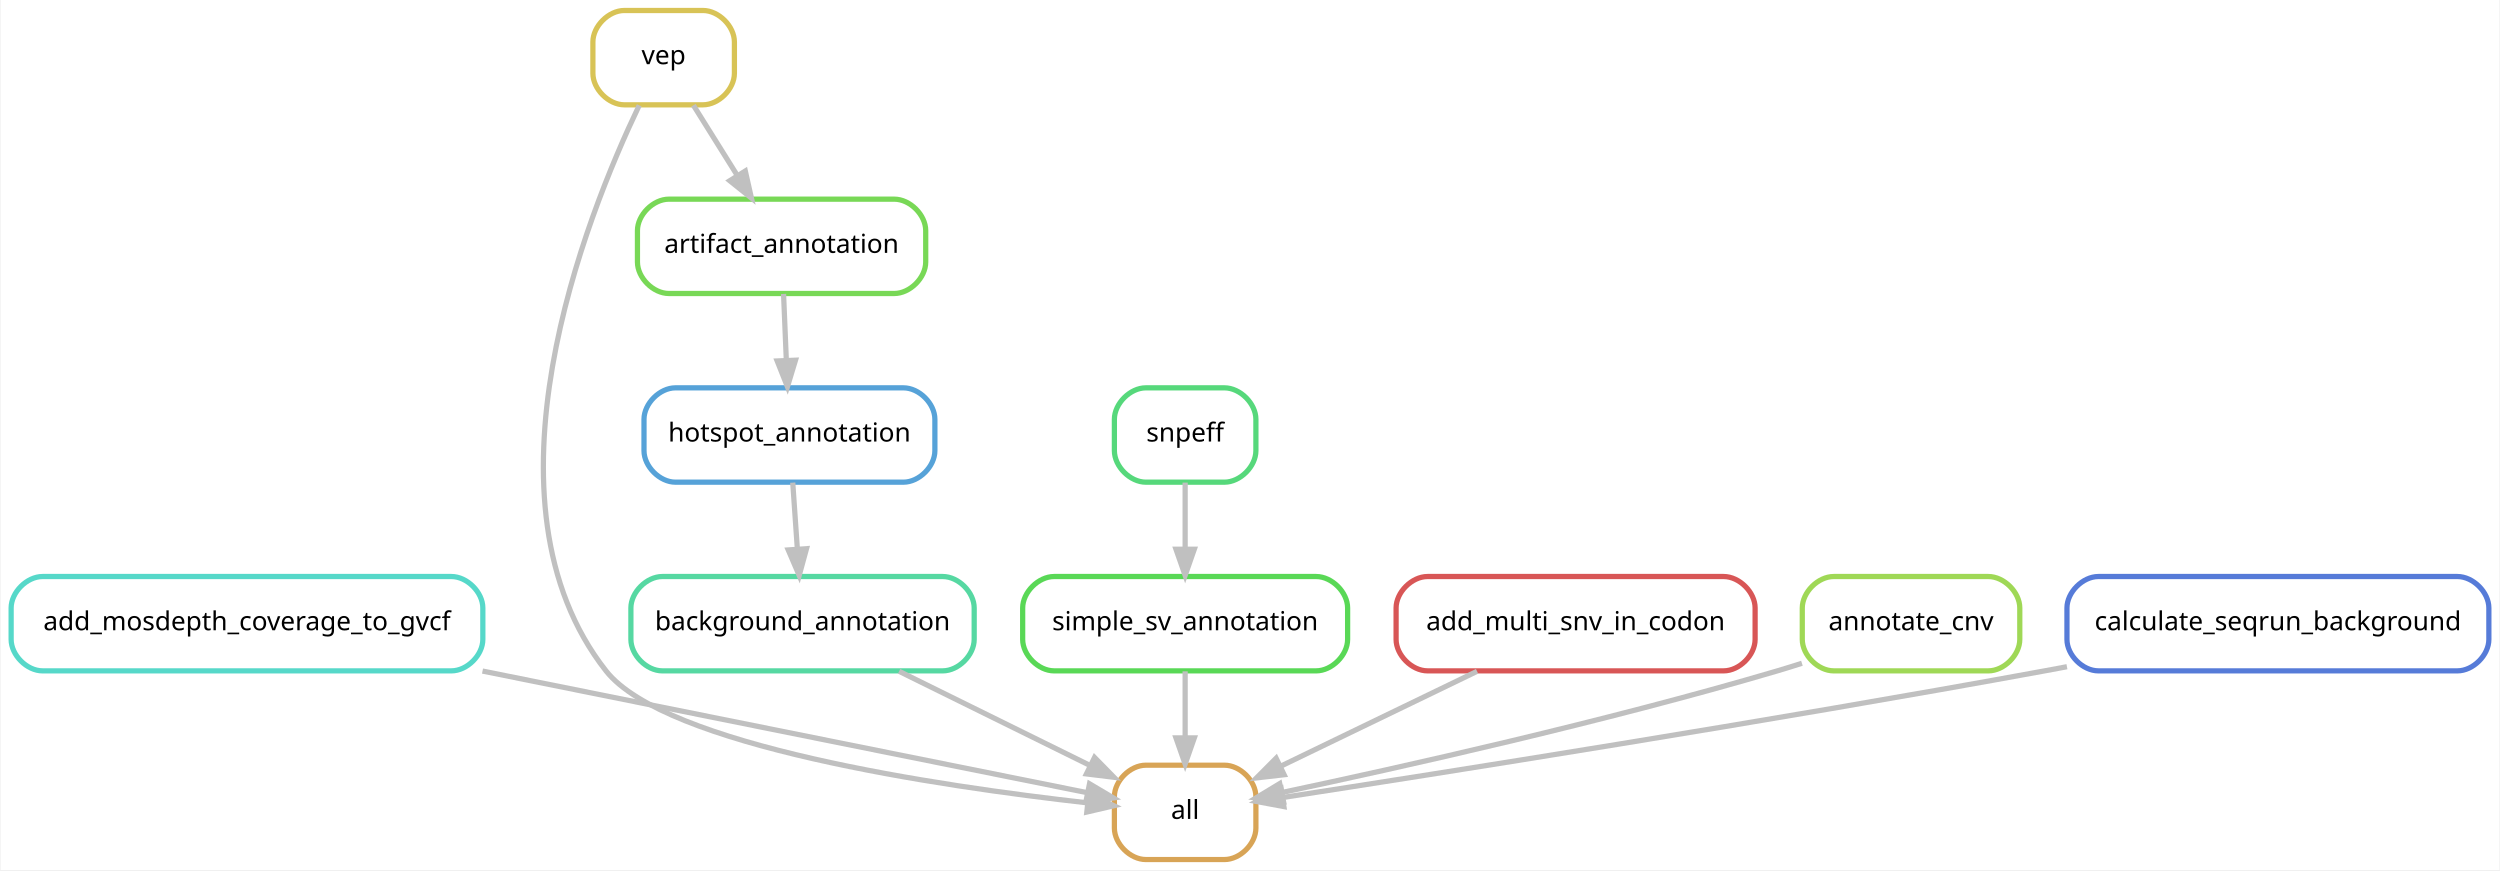
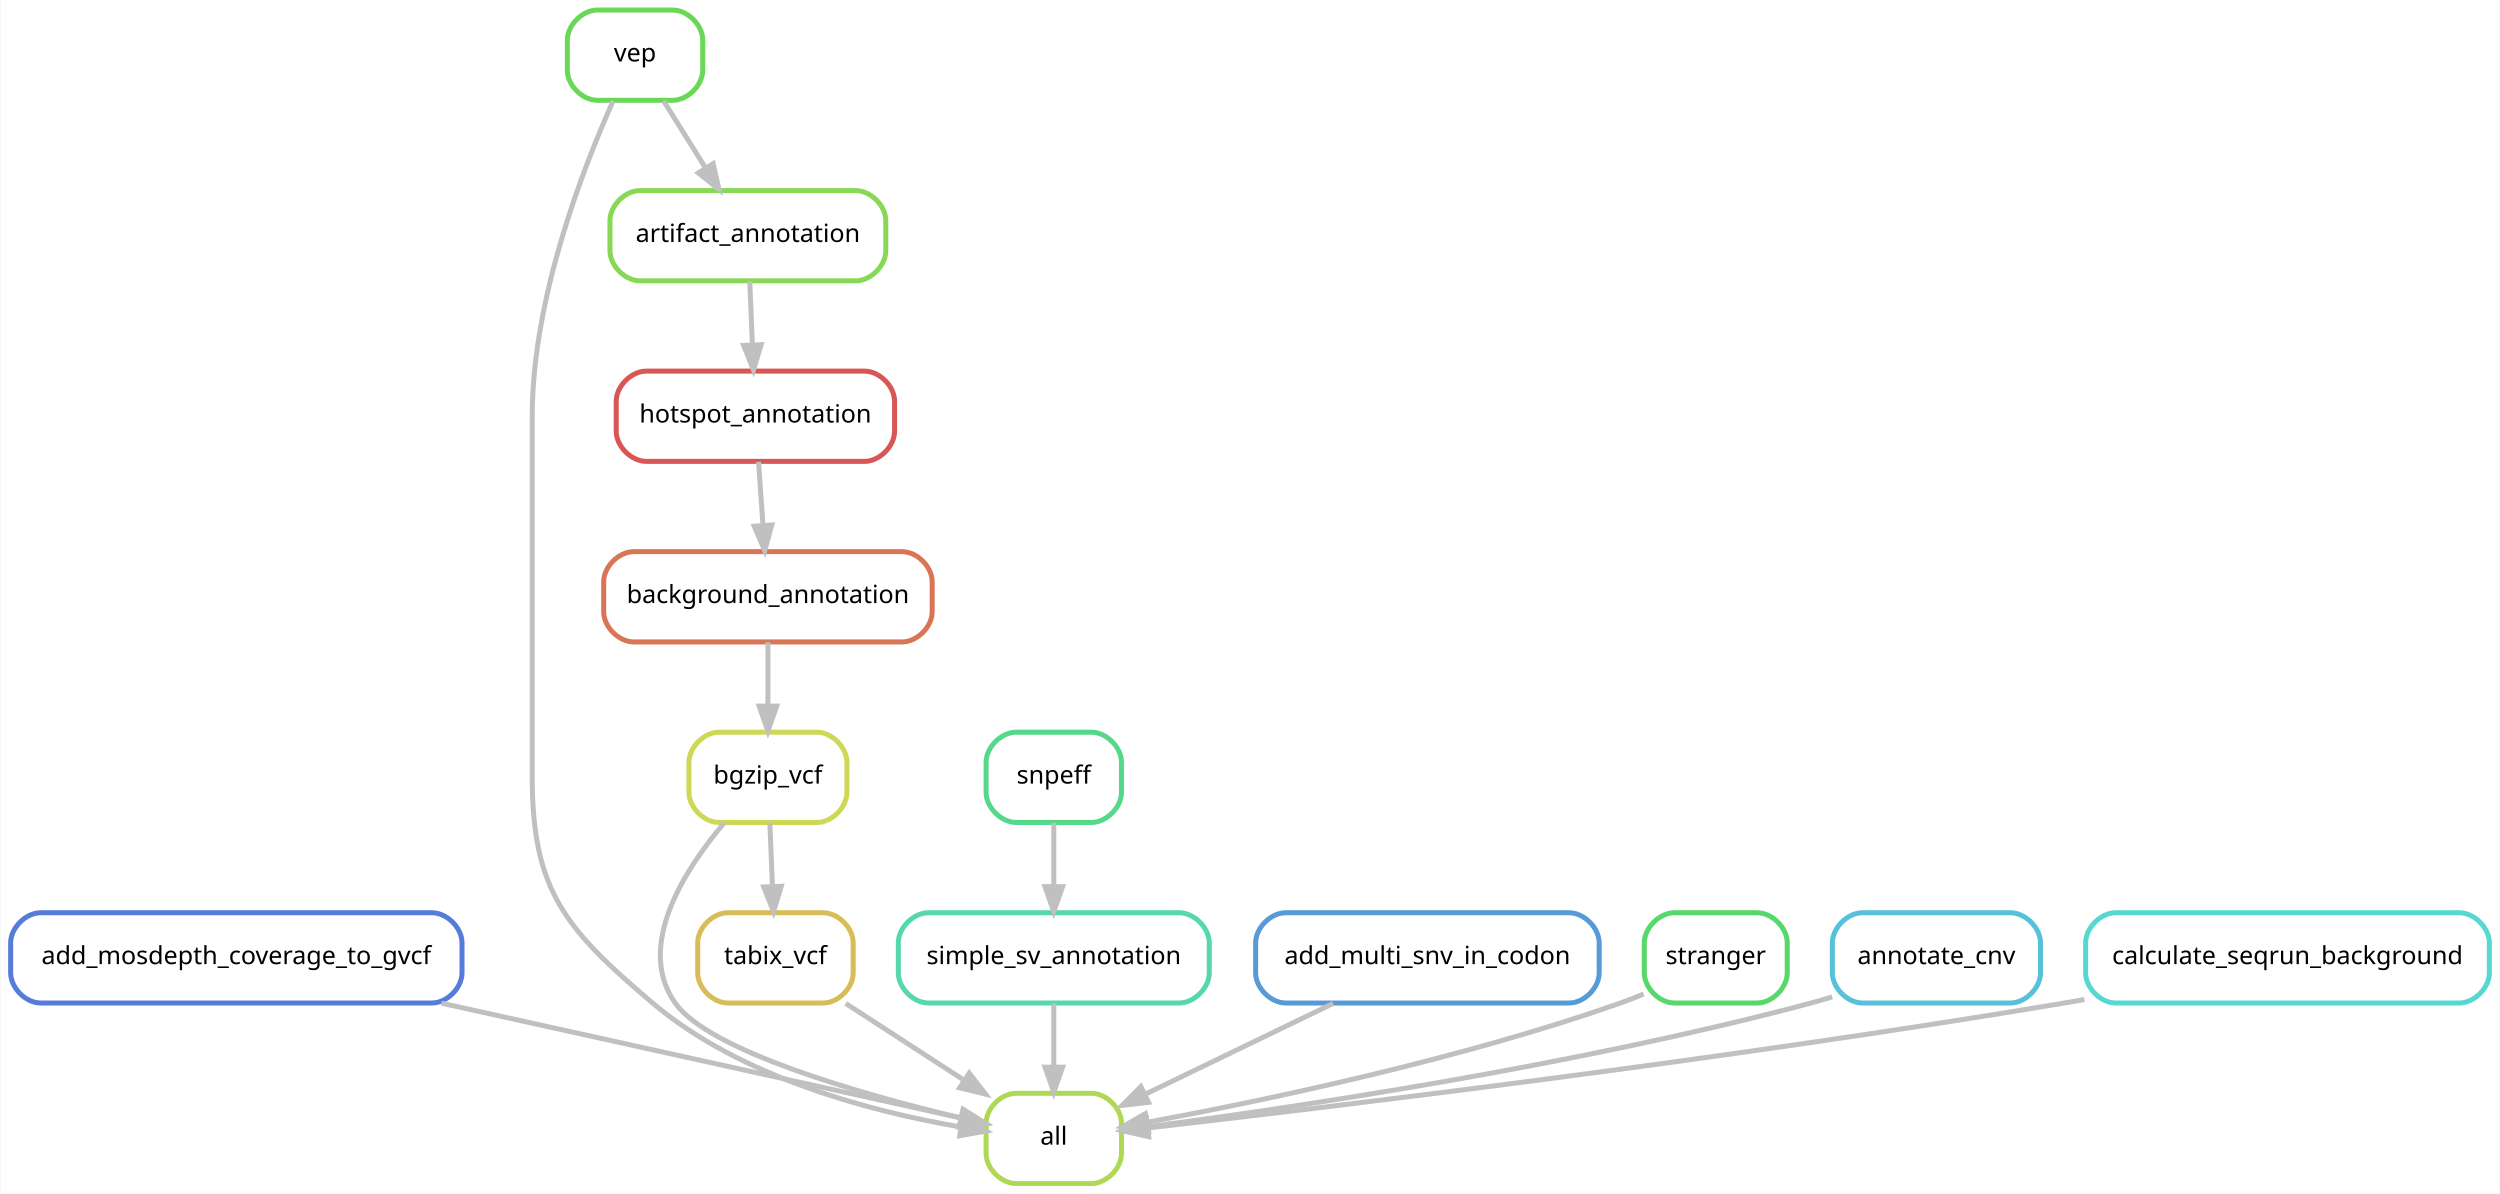
- <svg xmlns="http://www.w3.org/2000/svg" width="954pt" height="332pt" viewBox="0.00 0.00 953.50 332.00">
-   <g id="graph0" class="graph" transform="scale(1 1) rotate(0) translate(4 328)">
-     <polygon fill="#ffffff" stroke="transparent" points="-4,4 -4,-328 949.5,-328 949.5,4 -4,4" />
+ <svg xmlns="http://www.w3.org/2000/svg" width="997pt" height="476pt" viewBox="0.00 0.00 996.50 476.00">
+   <g id="graph0" class="graph" transform="scale(1 1) rotate(0) translate(4 472)">
+     <polygon fill="#ffffff" stroke="transparent" points="-4,4 -4,-472 992.5,-472 992.5,4 -4,4" />
    <g id="node1" class="node">
-       <path fill="none" stroke="#d8a456" stroke-width="2" d="M463,-36C463,-36 433,-36 433,-36 427,-36 421,-30 421,-24 421,-24 421,-12 421,-12 421,-6 427,0 433,0 433,0 463,0 463,0 469,0 475,-6 475,-12 475,-12 475,-24 475,-24 475,-30 469,-36 463,-36" />
-       <text text-anchor="middle" x="448" y="-15.5" font-family="sans" font-size="10.00" fill="#000000">all</text>
+       <path fill="none" stroke="#afd856" stroke-width="2" d="M431,-36C431,-36 401,-36 401,-36 395,-36 389,-30 389,-24 389,-24 389,-12 389,-12 389,-6 395,0 401,0 401,0 431,0 431,0 437,0 443,-6 443,-12 443,-12 443,-24 443,-24 443,-30 437,-36 431,-36" />
+       <text text-anchor="middle" x="416" y="-15.5" font-family="sans" font-size="10.00" fill="#000000">all</text>
    </g>
    <g id="node2" class="node">
-       <path fill="none" stroke="#56d8c9" stroke-width="2" d="M168,-108C168,-108 12,-108 12,-108 6,-108 0,-102 0,-96 0,-96 0,-84 0,-84 0,-78 6,-72 12,-72 12,-72 168,-72 168,-72 174,-72 180,-78 180,-84 180,-84 180,-96 180,-96 180,-102 174,-108 168,-108" />
+       <path fill="none" stroke="#567bd8" stroke-width="2" d="M168,-108C168,-108 12,-108 12,-108 6,-108 0,-102 0,-96 0,-96 0,-84 0,-84 0,-78 6,-72 12,-72 12,-72 168,-72 168,-72 174,-72 180,-78 180,-84 180,-84 180,-96 180,-96 180,-102 174,-108 168,-108" />
      <text text-anchor="middle" x="90" y="-87.5" font-family="sans" font-size="10.00" fill="#000000">add_mosdepth_coverage_to_gvcf</text>
    </g>
-     <g id="edge6" class="edge">
-       <path fill="none" stroke="#c0c0c0" stroke-width="2" d="M179.876,-71.924C254.401,-56.936 356.597,-36.383 410.767,-25.488" />
-       <polygon fill="#c0c0c0" stroke="#c0c0c0" stroke-width="2" points="411.509,-28.909 420.622,-23.506 410.128,-22.047 411.509,-28.909" />
+     <g id="edge9" class="edge">
+       <path fill="none" stroke="#c0c0c0" stroke-width="2" d="M171.843,-71.924C238.226,-57.263 328.721,-37.276 378.807,-26.214" />
+       <polygon fill="#c0c0c0" stroke="#c0c0c0" stroke-width="2" points="379.848,-29.569 388.858,-23.994 378.339,-22.734 379.848,-29.569" />
    </g>
    <g id="node3" class="node">
-       <path fill="none" stroke="#d8c356" stroke-width="2" d="M264,-324C264,-324 234,-324 234,-324 228,-324 222,-318 222,-312 222,-312 222,-300 222,-300 222,-294 228,-288 234,-288 234,-288 264,-288 264,-288 270,-288 276,-294 276,-300 276,-300 276,-312 276,-312 276,-318 270,-324 264,-324" />
-       <text text-anchor="middle" x="249" y="-303.5" font-family="sans" font-size="10.00" fill="#000000">vep</text>
+       <path fill="none" stroke="#68d856" stroke-width="2" d="M264,-468C264,-468 234,-468 234,-468 228,-468 222,-462 222,-456 222,-456 222,-444 222,-444 222,-438 228,-432 234,-432 234,-432 264,-432 264,-432 270,-432 276,-438 276,-444 276,-444 276,-456 276,-456 276,-462 270,-468 264,-468" />
+       <text text-anchor="middle" x="249" y="-447.5" font-family="sans" font-size="10.00" fill="#000000">vep</text>
+     </g>
+     <g id="edge3" class="edge">
+       <path fill="none" stroke="#c0c0c0" stroke-width="2" d="M240.305,-431.832C228.27,-404.972 208,-352.788 208,-306 208,-306 208,-306 208,-162 208,-116.667 221.42,-101.314 256,-72 291.162,-42.192 343.49,-28.629 378.632,-22.601" />
+       <polygon fill="#c0c0c0" stroke="#c0c0c0" stroke-width="2" points="379.621,-25.988 388.948,-20.962 378.523,-19.074 379.621,-25.988" />
+     </g>
+     <g id="node9" class="node">
+       <path fill="none" stroke="#88d856" stroke-width="2" d="M337,-396C337,-396 251,-396 251,-396 245,-396 239,-390 239,-384 239,-384 239,-372 239,-372 239,-366 245,-360 251,-360 251,-360 337,-360 337,-360 343,-360 349,-366 349,-372 349,-372 349,-384 349,-384 349,-390 343,-396 337,-396" />
+       <text text-anchor="middle" x="294" y="-375.5" font-family="sans" font-size="10.00" fill="#000000">artifact_annotation</text>
+     </g>
+     <g id="edge14" class="edge">
+       <path fill="none" stroke="#c0c0c0" stroke-width="2" d="M260.355,-431.831C265.433,-423.708 271.523,-413.964 277.118,-405.012" />
+       <polygon fill="#c0c0c0" stroke="#c0c0c0" stroke-width="2" points="280.16,-406.748 282.492,-396.413 274.224,-403.038 280.16,-406.748" />
+     </g>
+     <g id="node4" class="node">
+       <path fill="none" stroke="#56d8a9" stroke-width="2" d="M466,-108C466,-108 366,-108 366,-108 360,-108 354,-102 354,-96 354,-96 354,-84 354,-84 354,-78 360,-72 366,-72 366,-72 466,-72 466,-72 472,-72 478,-78 478,-84 478,-84 478,-96 478,-96 478,-102 472,-108 466,-108" />
+       <text text-anchor="middle" x="416" y="-87.5" font-family="sans" font-size="10.00" fill="#000000">simple_sv_annotation</text>
+     </g>
+     <g id="edge5" class="edge">
+       <path fill="none" stroke="#c0c0c0" stroke-width="2" d="M416,-71.831C416,-64.131 416,-54.974 416,-46.417" />
+       <polygon fill="#c0c0c0" stroke="#c0c0c0" stroke-width="2" points="419.5,-46.413 416,-36.413 412.5,-46.413 419.5,-46.413" />
+     </g>
+     <g id="node5" class="node">
+       <path fill="none" stroke="#56d88a" stroke-width="2" d="M431,-180C431,-180 401,-180 401,-180 395,-180 389,-174 389,-168 389,-168 389,-156 389,-156 389,-150 395,-144 401,-144 401,-144 431,-144 431,-144 437,-144 443,-150 443,-156 443,-156 443,-168 443,-168 443,-174 437,-180 431,-180" />
+       <text text-anchor="middle" x="416" y="-159.5" font-family="sans" font-size="10.00" fill="#000000">snpeff</text>
+     </g>
+     <g id="edge10" class="edge">
+       <path fill="none" stroke="#c0c0c0" stroke-width="2" d="M416,-143.831C416,-136.131 416,-126.974 416,-118.417" />
+       <polygon fill="#c0c0c0" stroke="#c0c0c0" stroke-width="2" points="419.5,-118.413 416,-108.413 412.5,-118.413 419.5,-118.413" />
+     </g>
+     <g id="node6" class="node">
+       <path fill="none" stroke="#ced856" stroke-width="2" d="M321.5,-180C321.5,-180 282.5,-180 282.5,-180 276.5,-180 270.5,-174 270.5,-168 270.5,-168 270.5,-156 270.5,-156 270.5,-150 276.5,-144 282.5,-144 282.5,-144 321.5,-144 321.5,-144 327.5,-144 333.5,-150 333.5,-156 333.5,-156 333.5,-168 333.5,-168 333.5,-174 327.5,-180 321.5,-180" />
+       <text text-anchor="middle" x="302" y="-159.5" font-family="sans" font-size="10.00" fill="#000000">bgzip_vcf</text>
    </g>
    <g id="edge2" class="edge">
-       <path fill="none" stroke="#c0c0c0" stroke-width="2" d="M239.682,-287.811C219.225,-245.044 176.102,-136.832 227,-72 249.444,-43.412 353.842,-28.019 410.755,-21.625" />
-       <polygon fill="#c0c0c0" stroke="#c0c0c0" stroke-width="2" points="411.236,-25.093 420.799,-20.534 410.48,-18.134 411.236,-25.093" />
+       <path fill="none" stroke="#c0c0c0" stroke-width="2" d="M284.62,-143.91C268.478,-124.844 249.142,-94.513 265,-72 278.413,-52.958 338.798,-35.739 379.024,-26.095" />
+       <polygon fill="#c0c0c0" stroke="#c0c0c0" stroke-width="2" points="379.838,-29.499 388.775,-23.81 378.24,-22.684 379.838,-29.499" />
+     </g>
+     <g id="node10" class="node">
+       <path fill="none" stroke="#d8bc56" stroke-width="2" d="M324,-108C324,-108 286,-108 286,-108 280,-108 274,-102 274,-96 274,-96 274,-84 274,-84 274,-78 280,-72 286,-72 286,-72 324,-72 324,-72 330,-72 336,-78 336,-84 336,-84 336,-96 336,-96 336,-102 330,-108 324,-108" />
+       <text text-anchor="middle" x="305" y="-87.5" font-family="sans" font-size="10.00" fill="#000000">tabix_vcf</text>
+     </g>
+     <g id="edge15" class="edge">
+       <path fill="none" stroke="#c0c0c0" stroke-width="2" d="M302.757,-143.831C303.078,-136.131 303.459,-126.974 303.816,-118.417" />
+       <polygon fill="#c0c0c0" stroke="#c0c0c0" stroke-width="2" points="307.313,-118.55 304.233,-108.413 300.319,-118.259 307.313,-118.55" />
+     </g>
+     <g id="node7" class="node">
+       <path fill="none" stroke="#d87556" stroke-width="2" d="M355.5,-252C355.5,-252 248.5,-252 248.5,-252 242.5,-252 236.5,-246 236.5,-240 236.5,-240 236.5,-228 236.5,-228 236.5,-222 242.5,-216 248.5,-216 248.5,-216 355.5,-216 355.5,-216 361.5,-216 367.5,-222 367.5,-228 367.5,-228 367.5,-240 367.5,-240 367.5,-246 361.5,-252 355.5,-252" />
+       <text text-anchor="middle" x="302" y="-231.5" font-family="sans" font-size="10.00" fill="#000000">background_annotation</text>
+     </g>
+     <g id="edge11" class="edge">
+       <path fill="none" stroke="#c0c0c0" stroke-width="2" d="M302,-215.831C302,-208.131 302,-198.974 302,-190.417" />
+       <polygon fill="#c0c0c0" stroke="#c0c0c0" stroke-width="2" points="305.5,-190.413 302,-180.413 298.5,-190.413 305.5,-190.413" />
    </g>
    <g id="node8" class="node">
-       <path fill="none" stroke="#78d856" stroke-width="2" d="M337,-252C337,-252 251,-252 251,-252 245,-252 239,-246 239,-240 239,-240 239,-228 239,-228 239,-222 245,-216 251,-216 251,-216 337,-216 337,-216 343,-216 349,-222 349,-228 349,-228 349,-240 349,-240 349,-246 343,-252 337,-252" />
-       <text text-anchor="middle" x="294" y="-231.5" font-family="sans" font-size="10.00" fill="#000000">artifact_annotation</text>
+       <path fill="none" stroke="#d85656" stroke-width="2" d="M340.5,-324C340.5,-324 253.5,-324 253.5,-324 247.5,-324 241.5,-318 241.5,-312 241.5,-312 241.5,-300 241.5,-300 241.5,-294 247.5,-288 253.5,-288 253.5,-288 340.5,-288 340.5,-288 346.5,-288 352.5,-294 352.5,-300 352.5,-300 352.5,-312 352.5,-312 352.5,-318 346.5,-324 340.5,-324" />
+       <text text-anchor="middle" x="297" y="-303.5" font-family="sans" font-size="10.00" fill="#000000">hotspot_annotation</text>
    </g>
-     <g id="edge11" class="edge">
-       <path fill="none" stroke="#c0c0c0" stroke-width="2" d="M260.355,-287.831C265.433,-279.708 271.523,-269.964 277.118,-261.012" />
-       <polygon fill="#c0c0c0" stroke="#c0c0c0" stroke-width="2" points="280.16,-262.748 282.492,-252.413 274.224,-259.038 280.16,-262.748" />
+     <g id="edge12" class="edge">
+       <path fill="none" stroke="#c0c0c0" stroke-width="2" d="M298.262,-287.831C298.796,-280.131 299.432,-270.974 300.027,-262.417" />
+       <polygon fill="#c0c0c0" stroke="#c0c0c0" stroke-width="2" points="303.52,-262.632 300.721,-252.413 296.537,-262.147 303.52,-262.632" />
    </g>
-     <g id="node4" class="node">
-       <path fill="none" stroke="#59d856" stroke-width="2" d="M498,-108C498,-108 398,-108 398,-108 392,-108 386,-102 386,-96 386,-96 386,-84 386,-84 386,-78 392,-72 398,-72 398,-72 498,-72 498,-72 504,-72 510,-78 510,-84 510,-84 510,-96 510,-96 510,-102 504,-108 498,-108" />
-       <text text-anchor="middle" x="448" y="-87.5" font-family="sans" font-size="10.00" fill="#000000">simple_sv_annotation</text>
+     <g id="edge13" class="edge">
+       <path fill="none" stroke="#c0c0c0" stroke-width="2" d="M294.757,-359.831C295.078,-352.131 295.459,-342.974 295.816,-334.417" />
+       <polygon fill="#c0c0c0" stroke="#c0c0c0" stroke-width="2" points="299.313,-334.55 296.233,-324.413 292.319,-334.259 299.313,-334.55" />
+     </g>
+     <g id="edge1" class="edge">
+       <path fill="none" stroke="#c0c0c0" stroke-width="2" d="M333.01,-71.831C347.291,-62.568 364.82,-51.197 380.083,-41.297" />
+       <polygon fill="#c0c0c0" stroke="#c0c0c0" stroke-width="2" points="382.281,-44.043 388.766,-35.665 378.472,-38.171 382.281,-44.043" />
+     </g>
+     <g id="node11" class="node">
+       <path fill="none" stroke="#569ad8" stroke-width="2" d="M621.5,-108C621.5,-108 508.5,-108 508.5,-108 502.5,-108 496.5,-102 496.5,-96 496.5,-96 496.5,-84 496.5,-84 496.5,-78 502.5,-72 508.5,-72 508.5,-72 621.5,-72 621.5,-72 627.5,-72 633.5,-78 633.5,-84 633.5,-84 633.5,-96 633.5,-96 633.5,-102 627.5,-108 621.5,-108" />
+       <text text-anchor="middle" x="565" y="-87.5" font-family="sans" font-size="10.00" fill="#000000">add_multi_snv_in_codon</text>
+     </g>
+     <g id="edge6" class="edge">
+       <path fill="none" stroke="#c0c0c0" stroke-width="2" d="M527.401,-71.831C504.366,-60.701 475.036,-46.527 452.253,-35.518" />
+       <polygon fill="#c0c0c0" stroke="#c0c0c0" stroke-width="2" points="453.769,-32.364 443.242,-31.164 450.723,-38.666 453.769,-32.364" />
+     </g>
+     <g id="node12" class="node">
+       <path fill="none" stroke="#56d86b" stroke-width="2" d="M696.5,-108C696.5,-108 663.5,-108 663.5,-108 657.5,-108 651.5,-102 651.5,-96 651.5,-96 651.5,-84 651.5,-84 651.5,-78 657.5,-72 663.5,-72 663.5,-72 696.5,-72 696.5,-72 702.5,-72 708.5,-78 708.5,-84 708.5,-84 708.5,-96 708.5,-96 708.5,-102 702.5,-108 696.5,-108" />
+       <text text-anchor="middle" x="680" y="-87.5" font-family="sans" font-size="10.00" fill="#000000">stranger</text>
    </g>
    <g id="edge4" class="edge">
-       <path fill="none" stroke="#c0c0c0" stroke-width="2" d="M448,-71.831C448,-64.131 448,-54.974 448,-46.417" />
-       <polygon fill="#c0c0c0" stroke="#c0c0c0" stroke-width="2" points="451.5,-46.413 448,-36.413 444.5,-46.413 451.5,-46.413" />
+       <path fill="none" stroke="#c0c0c0" stroke-width="2" d="M651.215,-75.607C648.141,-74.298 645.03,-73.067 642,-72 577.221,-49.197 498.655,-32.842 453.286,-24.443" />
+       <polygon fill="#c0c0c0" stroke="#c0c0c0" stroke-width="2" points="453.776,-20.975 443.311,-22.626 452.522,-27.862 453.776,-20.975" />
    </g>
-     <g id="node5" class="node">
-       <path fill="none" stroke="#56d87b" stroke-width="2" d="M463,-180C463,-180 433,-180 433,-180 427,-180 421,-174 421,-168 421,-168 421,-156 421,-156 421,-150 427,-144 433,-144 433,-144 463,-144 463,-144 469,-144 475,-150 475,-156 475,-156 475,-168 475,-168 475,-174 469,-180 463,-180" />
-       <text text-anchor="middle" x="448" y="-159.5" font-family="sans" font-size="10.00" fill="#000000">snpeff</text>
+     <g id="node13" class="node">
+       <path fill="none" stroke="#56c1d8" stroke-width="2" d="M797.5,-108C797.5,-108 738.5,-108 738.5,-108 732.5,-108 726.5,-102 726.5,-96 726.5,-96 726.5,-84 726.5,-84 726.5,-78 732.5,-72 738.5,-72 738.5,-72 797.5,-72 797.5,-72 803.5,-72 809.5,-78 809.5,-84 809.5,-84 809.5,-96 809.5,-96 809.5,-102 803.5,-108 797.5,-108" />
+       <text text-anchor="middle" x="768" y="-87.5" font-family="sans" font-size="10.00" fill="#000000">annotate_cnv</text>
    </g>
    <g id="edge8" class="edge">
-       <path fill="none" stroke="#c0c0c0" stroke-width="2" d="M448,-143.831C448,-136.131 448,-126.974 448,-118.417" />
-       <polygon fill="#c0c0c0" stroke="#c0c0c0" stroke-width="2" points="451.5,-118.413 448,-108.413 444.5,-118.413 451.5,-118.413" />
+       <path fill="none" stroke="#c0c0c0" stroke-width="2" d="M726.425,-74.44C723.59,-73.562 720.763,-72.739 718,-72 624.269,-46.94 511.018,-30.202 453.486,-22.631" />
+       <polygon fill="#c0c0c0" stroke="#c0c0c0" stroke-width="2" points="453.776,-19.14 443.409,-21.324 452.876,-26.082 453.776,-19.14" />
    </g>
-     <g id="node6" class="node">
-       <path fill="none" stroke="#56d8a2" stroke-width="2" d="M355.5,-108C355.5,-108 248.5,-108 248.5,-108 242.5,-108 236.5,-102 236.5,-96 236.5,-96 236.5,-84 236.5,-84 236.5,-78 242.5,-72 248.5,-72 248.5,-72 355.5,-72 355.5,-72 361.5,-72 367.5,-78 367.5,-84 367.5,-84 367.5,-96 367.5,-96 367.5,-102 361.5,-108 355.5,-108" />
-       <text text-anchor="middle" x="302" y="-87.5" font-family="sans" font-size="10.00" fill="#000000">background_annotation</text>
-     </g>
-     <g id="edge5" class="edge">
-       <path fill="none" stroke="#c0c0c0" stroke-width="2" d="M338.842,-71.831C361.164,-60.823 389.522,-46.839 411.739,-35.882" />
-       <polygon fill="#c0c0c0" stroke="#c0c0c0" stroke-width="2" points="413.428,-38.952 420.849,-31.39 410.332,-32.674 413.428,-38.952" />
-     </g>
-     <g id="node7" class="node">
-       <path fill="none" stroke="#56a2d8" stroke-width="2" d="M340.5,-180C340.5,-180 253.5,-180 253.5,-180 247.5,-180 241.5,-174 241.5,-168 241.5,-168 241.5,-156 241.5,-156 241.5,-150 247.5,-144 253.5,-144 253.5,-144 340.5,-144 340.5,-144 346.5,-144 352.5,-150 352.5,-156 352.5,-156 352.5,-168 352.5,-168 352.5,-174 346.5,-180 340.5,-180" />
-       <text text-anchor="middle" x="297" y="-159.5" font-family="sans" font-size="10.00" fill="#000000">hotspot_annotation</text>
-     </g>
-     <g id="edge9" class="edge">
-       <path fill="none" stroke="#c0c0c0" stroke-width="2" d="M298.262,-143.831C298.796,-136.131 299.432,-126.974 300.027,-118.417" />
-       <polygon fill="#c0c0c0" stroke="#c0c0c0" stroke-width="2" points="303.52,-118.632 300.721,-108.413 296.537,-118.147 303.52,-118.632" />
-     </g>
-     <g id="edge10" class="edge">
-       <path fill="none" stroke="#c0c0c0" stroke-width="2" d="M294.757,-215.831C295.078,-208.131 295.459,-198.974 295.816,-190.417" />
-       <polygon fill="#c0c0c0" stroke="#c0c0c0" stroke-width="2" points="299.313,-190.55 296.233,-180.413 292.319,-190.259 299.313,-190.55" />
-     </g>
-     <g id="node9" class="node">
-       <path fill="none" stroke="#d85656" stroke-width="2" d="M653.5,-108C653.5,-108 540.5,-108 540.5,-108 534.5,-108 528.5,-102 528.5,-96 528.5,-96 528.5,-84 528.5,-84 528.5,-78 534.5,-72 540.5,-72 540.5,-72 653.5,-72 653.5,-72 659.5,-72 665.5,-78 665.5,-84 665.5,-84 665.5,-96 665.5,-96 665.5,-102 659.5,-108 653.5,-108" />
-       <text text-anchor="middle" x="597" y="-87.5" font-family="sans" font-size="10.00" fill="#000000">add_multi_snv_in_codon</text>
-     </g>
-     <g id="edge1" class="edge">
-       <path fill="none" stroke="#c0c0c0" stroke-width="2" d="M559.401,-71.831C536.366,-60.701 507.036,-46.527 484.253,-35.518" />
-       <polygon fill="#c0c0c0" stroke="#c0c0c0" stroke-width="2" points="485.769,-32.364 475.242,-31.164 482.723,-38.666 485.769,-32.364" />
-     </g>
-     <g id="node10" class="node">
-       <path fill="none" stroke="#9fd856" stroke-width="2" d="M754.5,-108C754.5,-108 695.5,-108 695.5,-108 689.5,-108 683.5,-102 683.5,-96 683.5,-96 683.5,-84 683.5,-84 683.5,-78 689.5,-72 695.5,-72 695.5,-72 754.5,-72 754.5,-72 760.5,-72 766.5,-78 766.5,-84 766.5,-84 766.5,-96 766.5,-96 766.5,-102 760.5,-108 754.5,-108" />
-       <text text-anchor="middle" x="725" y="-87.5" font-family="sans" font-size="10.00" fill="#000000">annotate_cnv</text>
-     </g>
-     <g id="edge3" class="edge">
-       <path fill="none" stroke="#c0c0c0" stroke-width="2" d="M683.368,-74.906C680.21,-73.884 677.062,-72.903 674,-72 608.132,-52.565 529.926,-35.099 484.92,-25.577" />
-       <polygon fill="#c0c0c0" stroke="#c0c0c0" stroke-width="2" points="485.534,-22.13 475.028,-23.499 484.095,-28.98 485.534,-22.13" />
-     </g>
-     <g id="node11" class="node">
-       <path fill="none" stroke="#567bd8" stroke-width="2" d="M933.5,-108C933.5,-108 796.5,-108 796.5,-108 790.5,-108 784.5,-102 784.5,-96 784.5,-96 784.5,-84 784.5,-84 784.5,-78 790.5,-72 796.5,-72 796.5,-72 933.5,-72 933.5,-72 939.5,-72 945.5,-78 945.5,-84 945.5,-84 945.5,-96 945.5,-96 945.5,-102 939.5,-108 933.5,-108" />
-       <text text-anchor="middle" x="865" y="-87.5" font-family="sans" font-size="10.00" fill="#000000">calculate_seqrun_background</text>
+     <g id="node14" class="node">
+       <path fill="none" stroke="#56d8d0" stroke-width="2" d="M976.5,-108C976.5,-108 839.5,-108 839.5,-108 833.5,-108 827.5,-102 827.5,-96 827.5,-96 827.5,-84 827.5,-84 827.5,-78 833.5,-72 839.5,-72 839.5,-72 976.5,-72 976.5,-72 982.5,-72 988.5,-78 988.5,-84 988.5,-84 988.5,-96 988.5,-96 988.5,-102 982.5,-108 976.5,-108" />
+       <text text-anchor="middle" x="908" y="-87.5" font-family="sans" font-size="10.00" fill="#000000">calculate_seqrun_background</text>
    </g>
    <g id="edge7" class="edge">
-       <path fill="none" stroke="#c0c0c0" stroke-width="2" d="M784.495,-73.582C781.63,-73.041 778.791,-72.512 776,-72 670.826,-52.713 546.079,-33.058 485.184,-23.67" />
-       <polygon fill="#c0c0c0" stroke="#c0c0c0" stroke-width="2" points="485.688,-20.207 475.272,-22.146 484.624,-27.126 485.688,-20.207" />
+       <path fill="none" stroke="#c0c0c0" stroke-width="2" d="M827.036,-73.388C824.327,-72.908 821.643,-72.444 819,-72 685.242,-49.538 525.254,-30.375 453.754,-22.211" />
+       <polygon fill="#c0c0c0" stroke="#c0c0c0" stroke-width="2" points="453.789,-18.693 443.458,-21.042 452.999,-25.648 453.789,-18.693" />
    </g>
  </g>
</svg>
